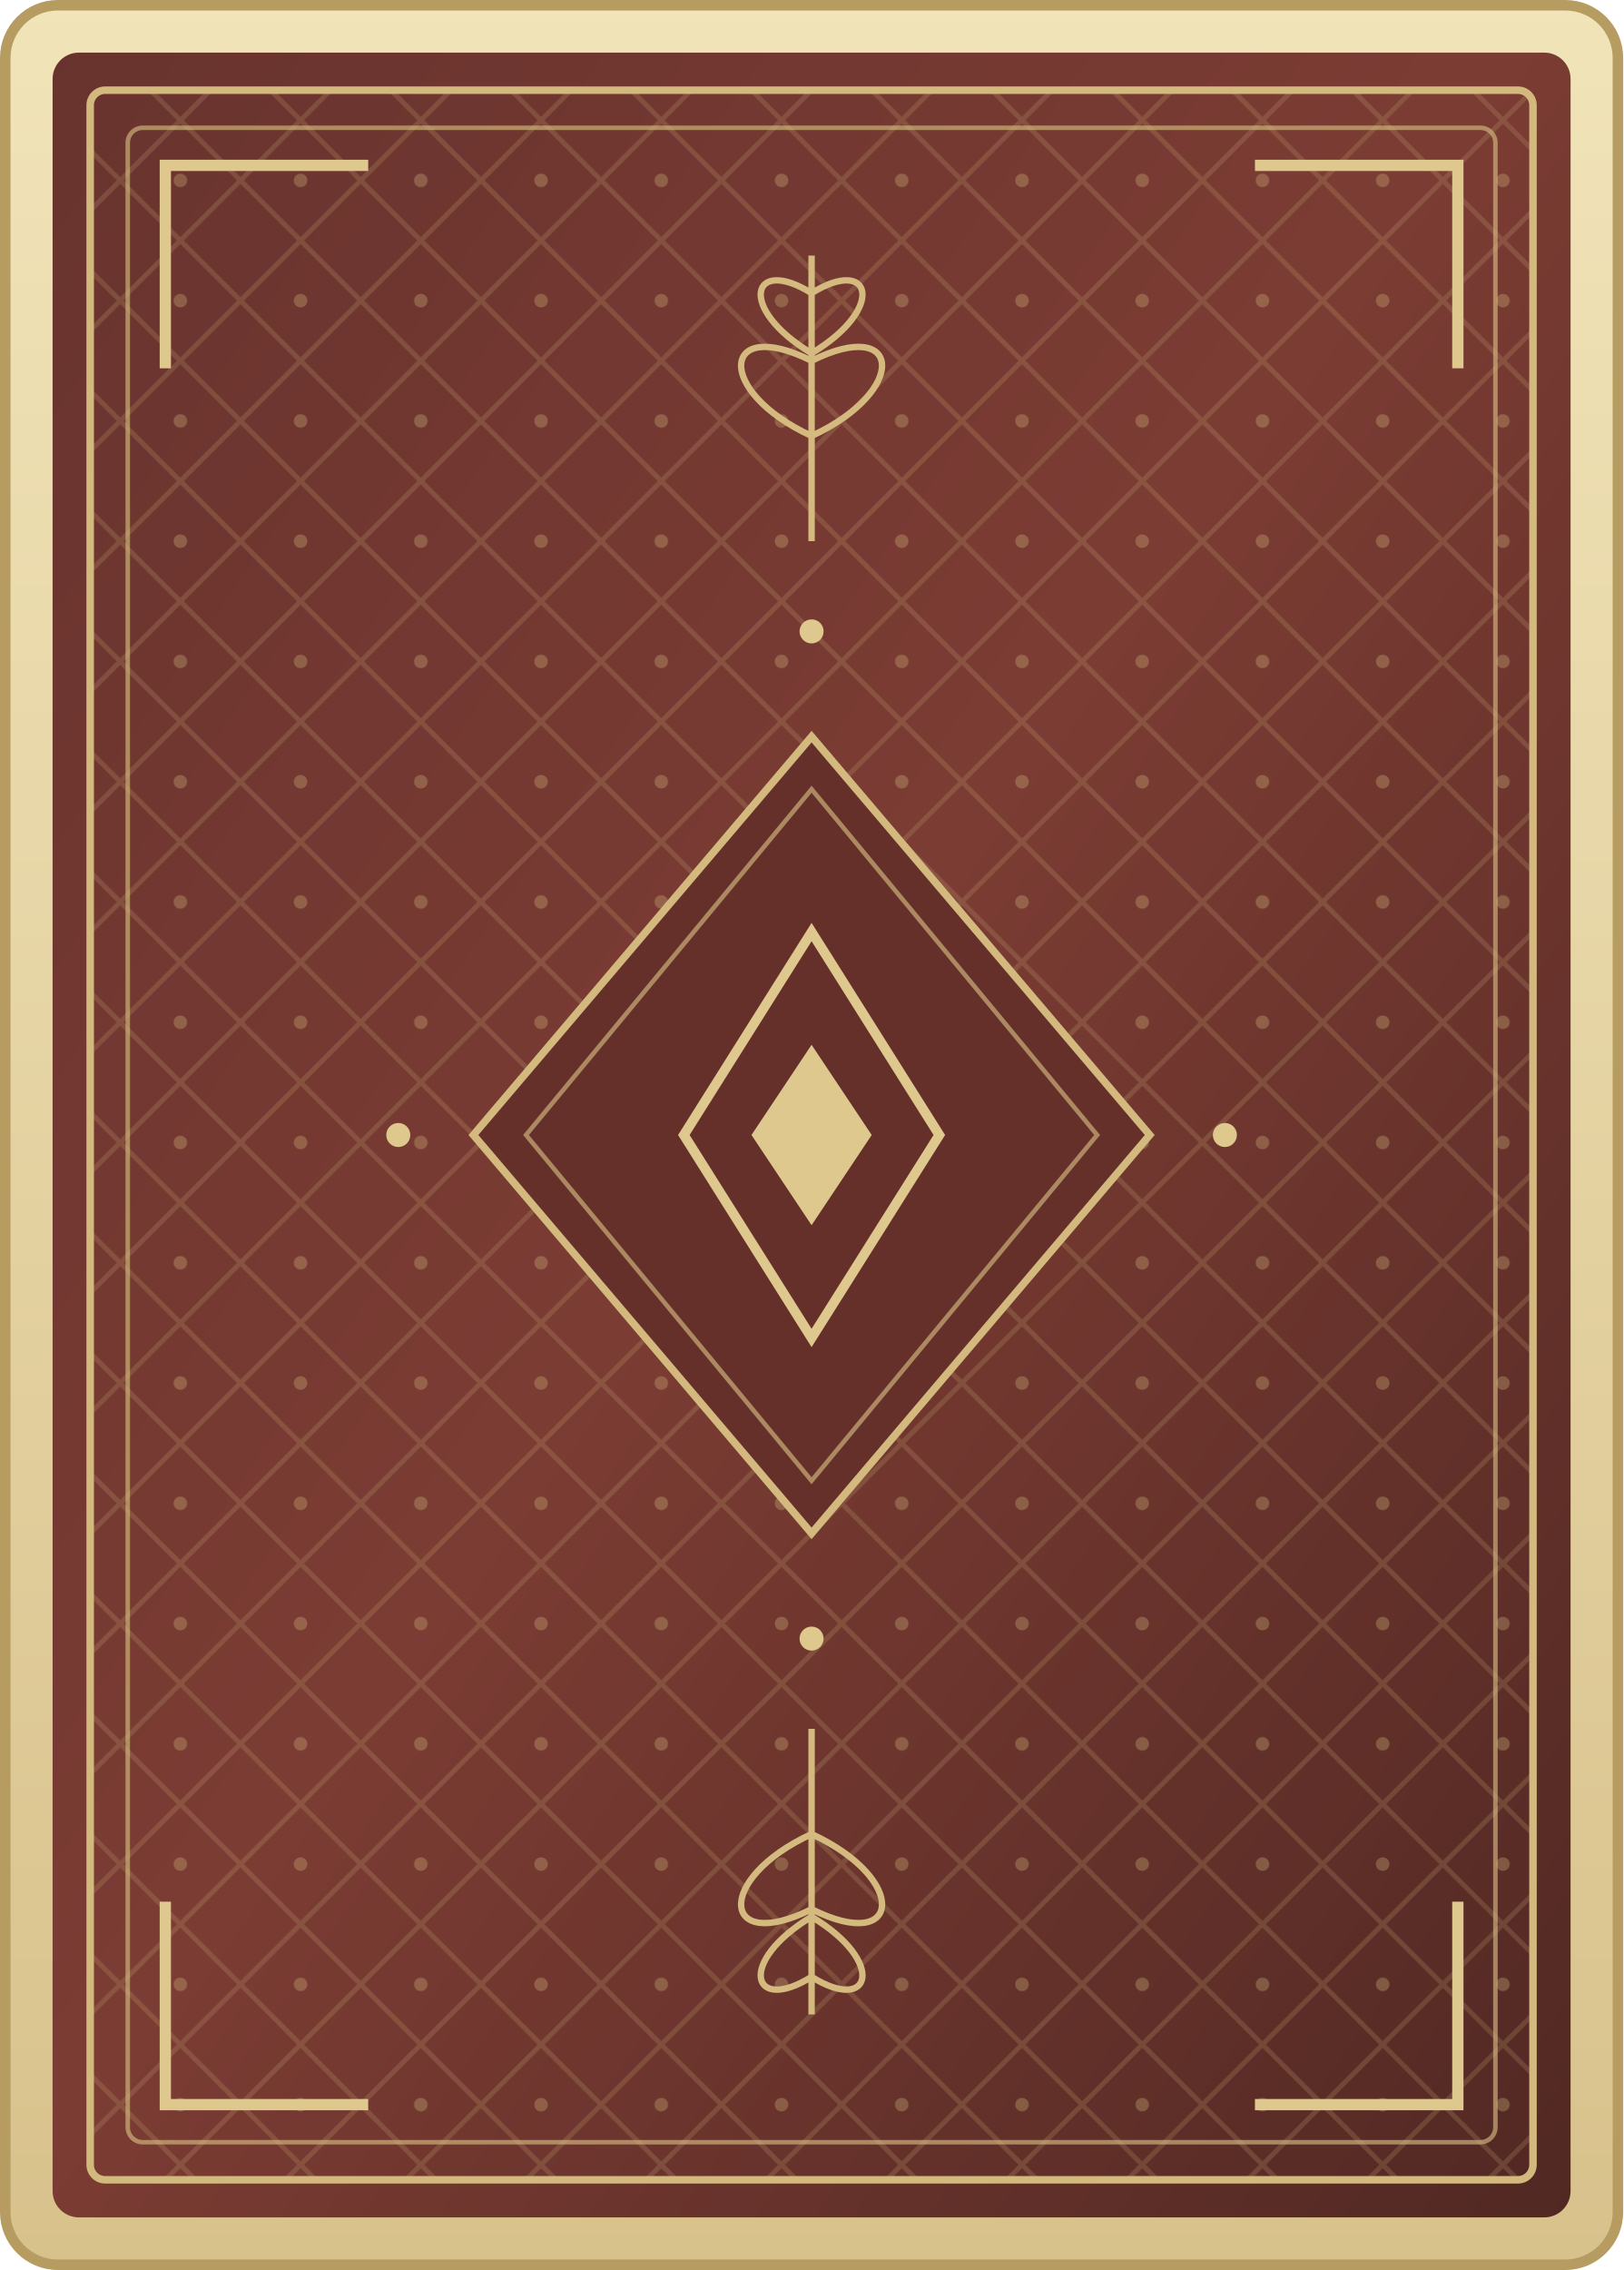
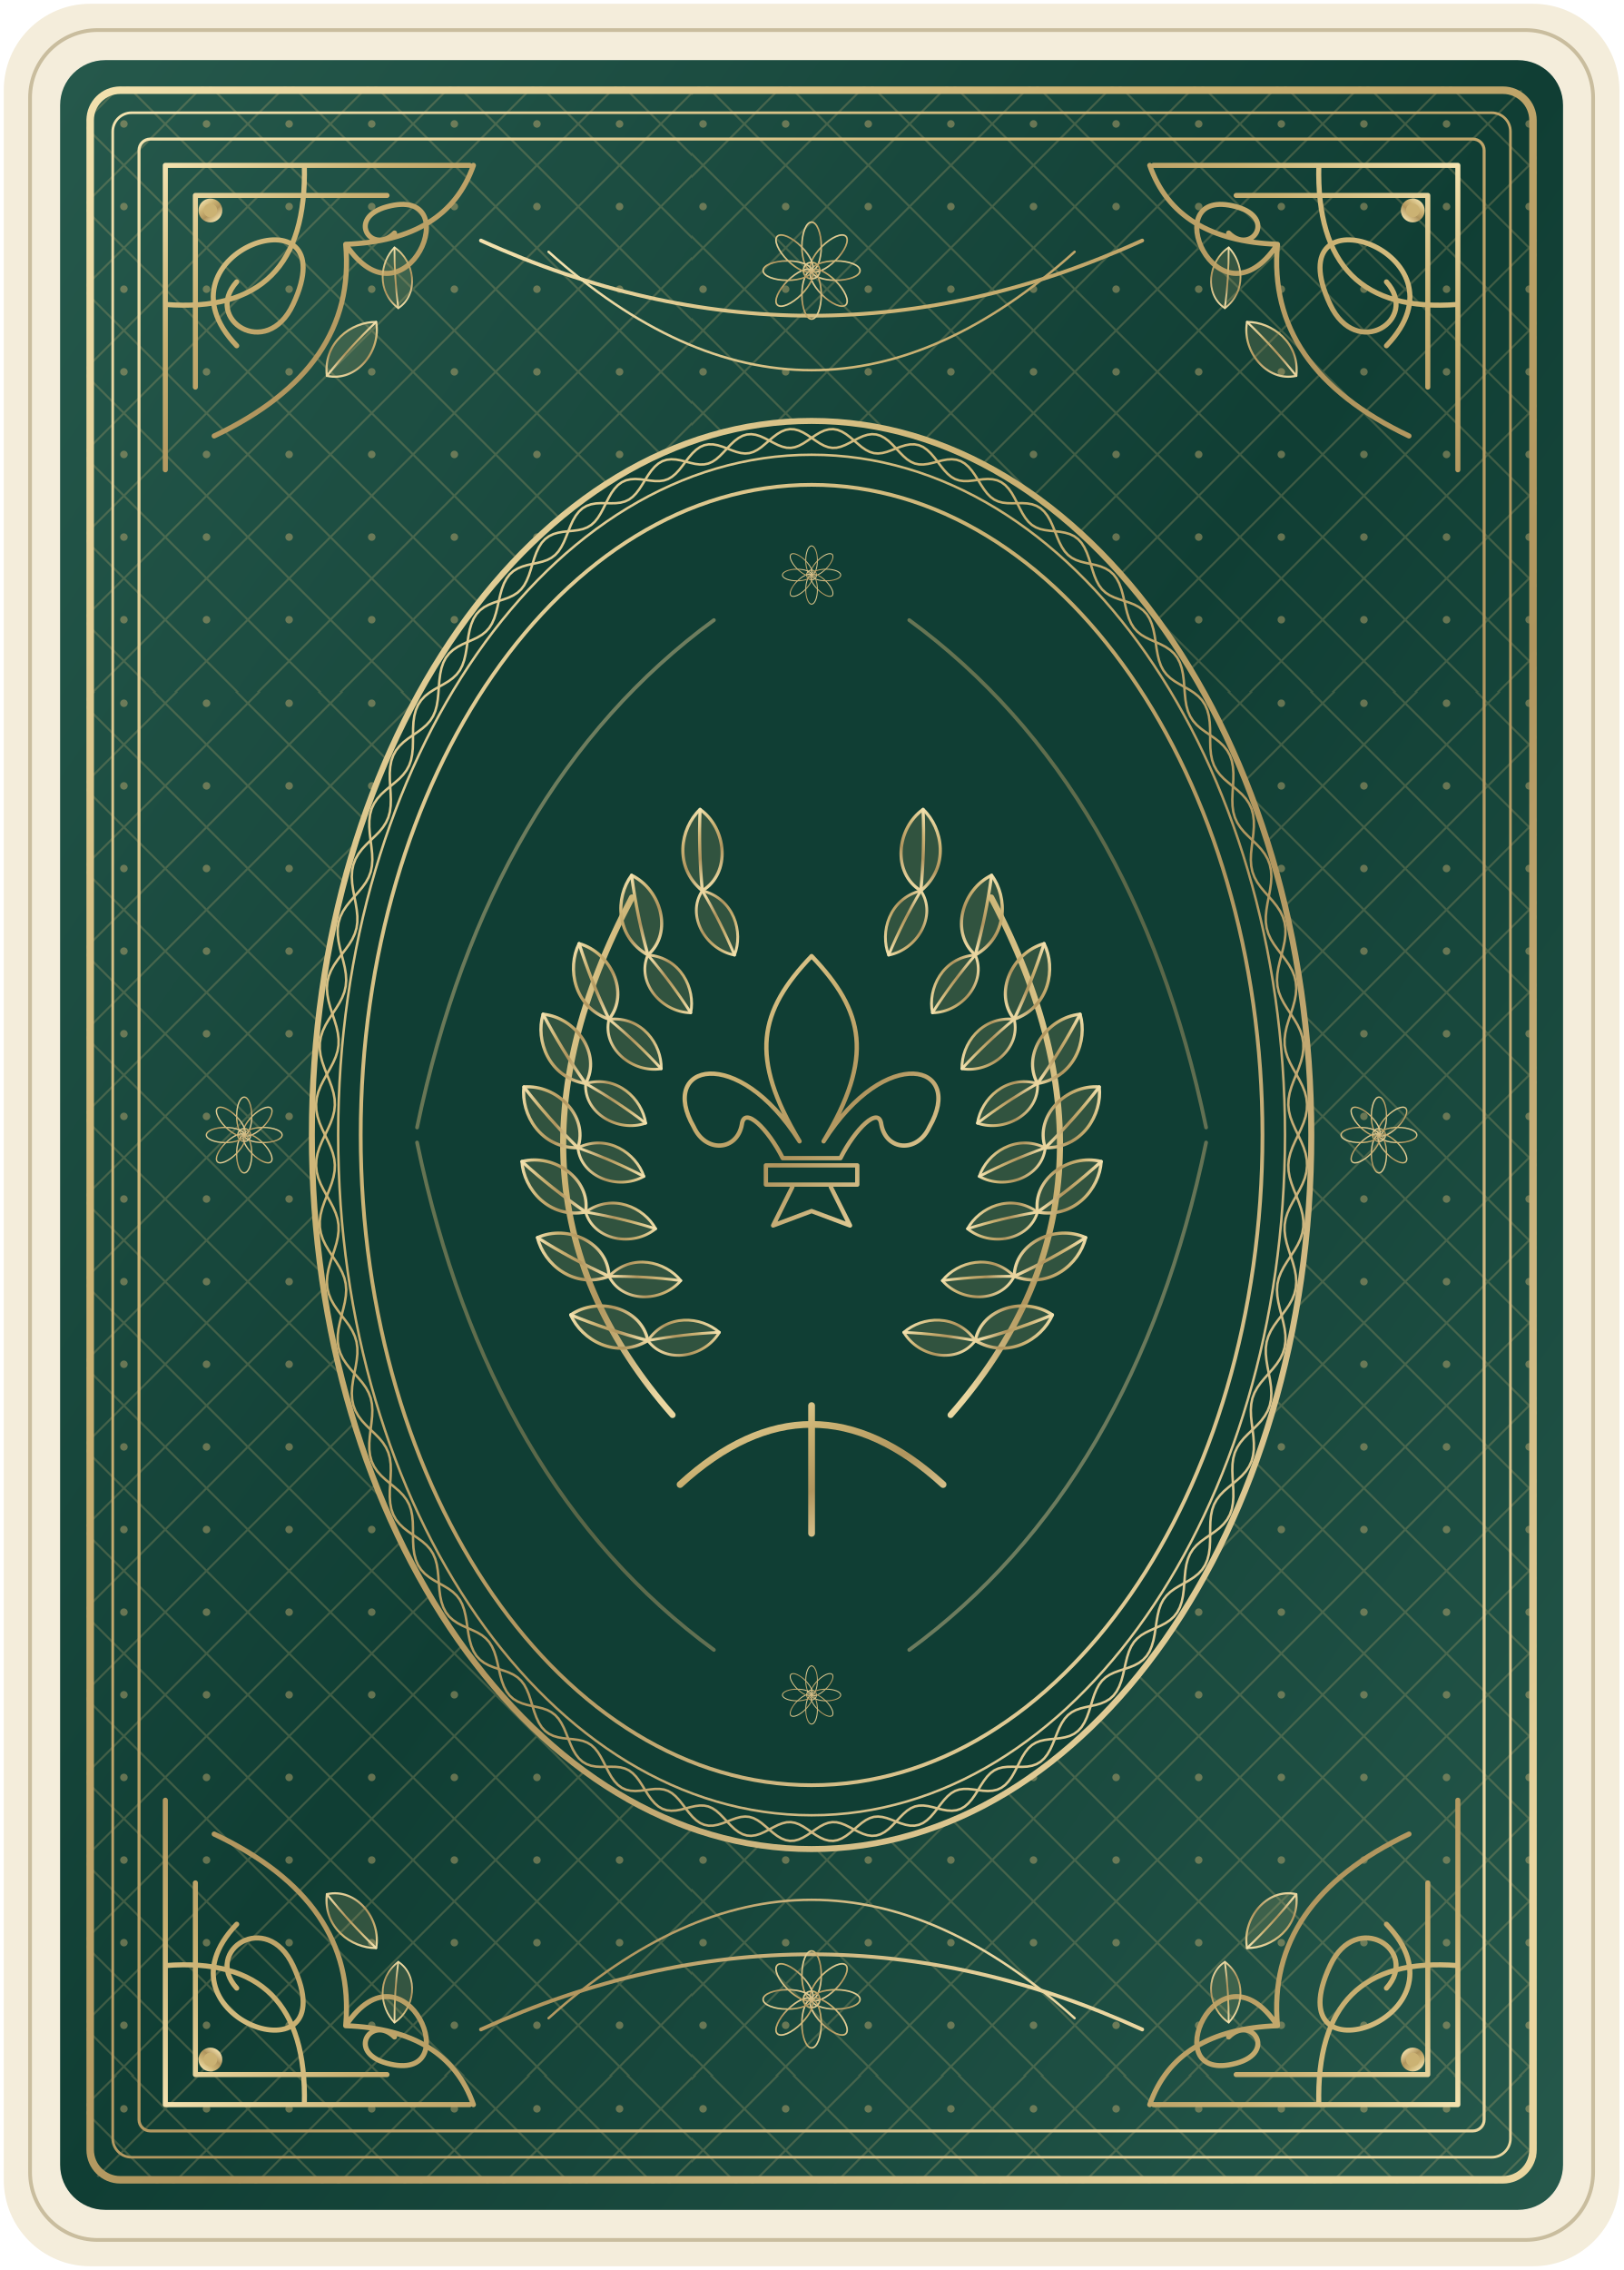
- <svg xmlns="http://www.w3.org/2000/svg" width="432" height="604" viewBox="0 0 216 302">
+ <svg xmlns="http://www.w3.org/2000/svg" width="432" height="604" viewBox="0 0 432 604">
  <defs>
-     <linearGradient id="paper" x2="0" y2="1">
-       <stop stop-color="#f1e4b9" />
-       <stop offset="1" stop-color="#d8c18b" />
+     <linearGradient id="walnut-study-ink" x2="1" y2="1">
+       <stop stop-color="#25584b" />
+       <stop offset=".5" stop-color="#103e34" />
+       <stop offset="1" stop-color="#25584b" />
    </linearGradient>
-     <linearGradient id="wine" x2="1" y2="1">
-       <stop stop-color="#68332e" />
-       <stop offset=".48" stop-color="#7b3c33" />
-       <stop offset="1" stop-color="#512823" />
+     <linearGradient id="walnut-study-foil" x2=".8" y2="1">
+       <stop stop-color="#f3e2af" />
+       <stop offset=".35" stop-color="#cbb273" />
+       <stop offset=".65" stop-color="#b0955e" />
+       <stop offset="1" stop-color="#ead6a0" />
    </linearGradient>
-     <pattern id="weave" width="16" height="16" patternUnits="userSpaceOnUse">
-       <path d="M8 0 16 8 8 16 0 8Z" fill="none" stroke="#d3b97e" stroke-opacity=".19" stroke-width=".65" />
-       <circle cx="8" cy="8" r=".9" fill="#d3b97e" fill-opacity=".32" />
+     <pattern id="walnut-study-lattice" width="22" height="22" patternUnits="userSpaceOnUse">
+       <path d="M11 0L22 11L11 22L0 11Z" fill="none" stroke="#cbb273" stroke-width=".55" opacity=".25" />
+       <circle cx="11" cy="11" r="1" fill="#cbb273" opacity=".45" />
    </pattern>
-     <g id="sprig" fill="none" stroke="#d4ba7e" stroke-width=".85">
-       <path d="M0 38V0M0 24C-13 18-12 8 0 14M0 24C13 18 12 8 0 14M0 13C-10 7-8 0 0 5M0 13C10 7 8 0 0 5" />
-     </g>
  </defs>
-   <rect x=".7" y=".7" width="214.6" height="300.6" rx="7" fill="url(#paper)" stroke="#b79c62" stroke-width="1.4" />
-   <rect x="7" y="7" width="202" height="288" rx="3.5" fill="url(#wine)" />
-   <rect x="12" y="12" width="192" height="278" rx="2" fill="url(#weave)" stroke="#d3b97e" stroke-width="1" />
-   <rect x="17" y="17" width="182" height="268" rx="2" fill="none" stroke="#d3b97e" stroke-opacity=".65" stroke-width=".6" />
-   <path d="M22 49V22H49M167 22H194V49M194 253V280H167M49 280H22V253" fill="none" stroke="#dec88e" stroke-width="1.5" />
-   <use href="#sprig" transform="translate(108 34)" />
-   <use href="#sprig" transform="translate(108 268) rotate(180)" />
-   <path d="M108 98 153 151 108 204 63 151Z" fill="#66302a" stroke="#d3b97e" stroke-width="1" />
-   <path d="M108 105 146 151 108 197 70 151Z" fill="none" stroke="#d3b97e" stroke-opacity=".65" stroke-width=".6" />
-   <path d="M108 124 125 151 108 178 91 151Z" fill="none" stroke="#dec88e" stroke-width="1.3" />
-   <path d="M108 139 116 151 108 163 100 151Z" fill="#dec88e" />
-   <g fill="#dec88e">
-     <circle cx="108" cy="84" r="1.6" />
-     <circle cx="108" cy="218" r="1.6" />
-     <circle cx="53" cy="151" r="1.6" />
-     <circle cx="163" cy="151" r="1.6" />
+   <rect x="1" y="1" width="430" height="602" rx="23" fill="#f4eddb" />
+   <rect x="8" y="8" width="416" height="588" rx="18" fill="none" stroke="#c9bd9e" stroke-width="1" />
+   <rect x="16" y="16" width="400" height="572" rx="12" fill="url(#walnut-study-ink)" />
+   <rect x="23" y="23" width="386" height="558" rx="8" fill="url(#walnut-study-lattice)" />
+   <g fill="none" stroke="url(#walnut-study-foil)" color="#cbb273" stroke-linejoin="round" stroke-linecap="round">
+     <rect x="24" y="24" width="384" height="556" rx="8" stroke-width="2" />
+     <rect x="30" y="30" width="372" height="544" rx="5" stroke-width=".7" />
+     <rect x="37" y="37" width="358" height="530" rx="3" stroke-width=".8" />
+     <g transform="translate(44 44) scale(1 1)" stroke-width="1.35">
+       <path d="M0 81V0H81M8 59V8H59M0 37Q38 40 37 0M13 72Q51 54 48 21Q75 20 82 0M19 48C-5 23 49 5 34 37C27 52 10 41 19 31M48 21C64 45 81 5 59 11C48 14 55 24 61 18" />
+       <g transform="translate(43 56) rotate(64) scale(.42)">
+         <path d="M0 0C-20-7-24-29-17-43C1-38 12-15 0 0Z" fill="currentColor" fill-opacity=".18" />
+         <path d="M0 0Q-10-21-17-43" />
+       </g>
+       <g transform="translate(62 38) rotate(18) scale(.35)">
+         <path d="M0 0C-20-7-24-29-17-43C1-38 12-15 0 0Z" fill="currentColor" fill-opacity=".18" />
+         <path d="M0 0Q-10-21-17-43" />
+       </g>
+       <circle cx="12" cy="12" r="2.5" fill="currentColor" />
+     </g>
+     <g transform="translate(388 44) scale(-1 1)" stroke-width="1.35">
+       <path d="M0 81V0H81M8 59V8H59M0 37Q38 40 37 0M13 72Q51 54 48 21Q75 20 82 0M19 48C-5 23 49 5 34 37C27 52 10 41 19 31M48 21C64 45 81 5 59 11C48 14 55 24 61 18" />
+       <g transform="translate(43 56) rotate(64) scale(.42)">
+         <path d="M0 0C-20-7-24-29-17-43C1-38 12-15 0 0Z" fill="currentColor" fill-opacity=".18" />
+         <path d="M0 0Q-10-21-17-43" />
+       </g>
+       <g transform="translate(62 38) rotate(18) scale(.35)">
+         <path d="M0 0C-20-7-24-29-17-43C1-38 12-15 0 0Z" fill="currentColor" fill-opacity=".18" />
+         <path d="M0 0Q-10-21-17-43" />
+       </g>
+       <circle cx="12" cy="12" r="2.5" fill="currentColor" />
+     </g>
+     <g transform="translate(44 560) scale(1 -1)" stroke-width="1.35">
+       <path d="M0 81V0H81M8 59V8H59M0 37Q38 40 37 0M13 72Q51 54 48 21Q75 20 82 0M19 48C-5 23 49 5 34 37C27 52 10 41 19 31M48 21C64 45 81 5 59 11C48 14 55 24 61 18" />
+       <g transform="translate(43 56) rotate(64) scale(.42)">
+         <path d="M0 0C-20-7-24-29-17-43C1-38 12-15 0 0Z" fill="currentColor" fill-opacity=".18" />
+         <path d="M0 0Q-10-21-17-43" />
+       </g>
+       <g transform="translate(62 38) rotate(18) scale(.35)">
+         <path d="M0 0C-20-7-24-29-17-43C1-38 12-15 0 0Z" fill="currentColor" fill-opacity=".18" />
+         <path d="M0 0Q-10-21-17-43" />
+       </g>
+       <circle cx="12" cy="12" r="2.5" fill="currentColor" />
+     </g>
+     <g transform="translate(388 560) scale(-1 -1)" stroke-width="1.35">
+       <path d="M0 81V0H81M8 59V8H59M0 37Q38 40 37 0M13 72Q51 54 48 21Q75 20 82 0M19 48C-5 23 49 5 34 37C27 52 10 41 19 31M48 21C64 45 81 5 59 11C48 14 55 24 61 18" />
+       <g transform="translate(43 56) rotate(64) scale(.42)">
+         <path d="M0 0C-20-7-24-29-17-43C1-38 12-15 0 0Z" fill="currentColor" fill-opacity=".18" />
+         <path d="M0 0Q-10-21-17-43" />
+       </g>
+       <g transform="translate(62 38) rotate(18) scale(.35)">
+         <path d="M0 0C-20-7-24-29-17-43C1-38 12-15 0 0Z" fill="currentColor" fill-opacity=".18" />
+         <path d="M0 0Q-10-21-17-43" />
+       </g>
+       <circle cx="12" cy="12" r="2.5" fill="currentColor" />
+     </g>
+     <path d="M128 64Q216 104 304 64M128 540Q216 500 304 540" />
+     <path d="M146 67Q216 130 286 67M146 537Q216 474 286 537" stroke-width=".65" />
+     <g transform="translate(216 72) scale(.43)">
+       <ellipse cx="0" cy="-15" rx="6" ry="15" transform="rotate(0)" />
+       <ellipse cx="0" cy="-15" rx="6" ry="15" transform="rotate(45)" />
+       <ellipse cx="0" cy="-15" rx="6" ry="15" transform="rotate(90)" />
+       <ellipse cx="0" cy="-15" rx="6" ry="15" transform="rotate(135)" />
+       <ellipse cx="0" cy="-15" rx="6" ry="15" transform="rotate(180)" />
+       <ellipse cx="0" cy="-15" rx="6" ry="15" transform="rotate(225)" />
+       <ellipse cx="0" cy="-15" rx="6" ry="15" transform="rotate(270)" />
+       <ellipse cx="0" cy="-15" rx="6" ry="15" transform="rotate(315)" />
+       <circle r="5.1" />
+     </g>
+     <g transform="translate(216 532) scale(.43)">
+       <ellipse cx="0" cy="-15" rx="6" ry="15" transform="rotate(0)" />
+       <ellipse cx="0" cy="-15" rx="6" ry="15" transform="rotate(45)" />
+       <ellipse cx="0" cy="-15" rx="6" ry="15" transform="rotate(90)" />
+       <ellipse cx="0" cy="-15" rx="6" ry="15" transform="rotate(135)" />
+       <ellipse cx="0" cy="-15" rx="6" ry="15" transform="rotate(180)" />
+       <ellipse cx="0" cy="-15" rx="6" ry="15" transform="rotate(225)" />
+       <ellipse cx="0" cy="-15" rx="6" ry="15" transform="rotate(270)" />
+       <ellipse cx="0" cy="-15" rx="6" ry="15" transform="rotate(315)" />
+       <circle r="5.1" />
+     </g>
+     <ellipse cx="216" cy="302" rx="133" ry="190" fill="#103e34" stroke-width="1.6" />
+     <ellipse cx="216" cy="302" rx="126" ry="181" stroke-width=".65" />
+     <ellipse cx="216" cy="302" rx="120" ry="173" stroke-width="1" />
+     <path d="M345.50,302.00L346.27,303.63L346.95,305.26L347.48,306.91L347.80,308.56L347.87,310.20L347.70,311.83L347.28,313.45L346.65,315.04L345.87,316.61L345.01,318.17L344.13,319.71L343.33,321.24L342.66,322.77L342.17,324.32L341.91,325.89L341.89,327.49L342.08,329.12L342.45,330.79L342.96,332.49L343.53,334.21L344.09,335.95L344.56,337.68L344.88,339.39L345.00,341.06L344.87,342.69L344.50,344.26L343.89,345.78L343.08,347.23L342.12,348.64L341.09,350.01L340.05,351.37L339.07,352.73L338.23,354.11L337.57,355.54L337.12,357.03L336.90,358.59L336.89,360.22L337.06,361.91L337.34,363.66L337.69,365.44L338.02,367.23L338.27,369.00L338.37,370.73L338.27,372.38L337.95,373.94L337.39,375.41L336.61,376.77L335.65,378.05L334.54,379.25L333.37,380.40L332.19,381.53L331.07,382.67L330.08,383.87L329.27,385.14L328.65,386.50L328.24,387.97L328.03,389.55L327.98,391.22L328.04,392.96L328.15,394.75L328.25,396.54L328.26,398.30L328.14,399.98L327.84,401.56L327.33,403.01L326.60,404.33L325.67,405.50L324.58,406.55L323.36,407.51L322.08,408.40L320.80,409.27L319.58,410.17L318.47,411.14L317.52,412.21L316.76,413.40L316.17,414.74L315.76,416.22L315.50,417.81L315.33,419.50L315.20,421.24L315.06,422.97L314.84,424.66L314.50,426.26L314.00,427.71L313.32,429.01L312.45,430.13L311.40,431.08L310.21,431.88L308.92,432.56L307.57,433.17L306.23,433.76L304.94,434.38L303.75,435.09L302.70,435.93L301.80,436.92L301.06,438.09L300.47,439.42L300.00,440.89L299.60,442.47L299.24,444.10L298.86,445.73L298.42,447.30L297.87,448.76L297.19,450.05L296.36,451.15L295.37,452.05L294.23,452.74L292.98,453.26L291.65,453.65L290.28,453.95L288.91,454.24L287.59,454.57L286.36,455.00L285.24,455.58L284.24,456.34L283.36,457.30L282.61,458.44L281.94,459.74L281.33,461.17L280.75,462.65L280.15,464.12L279.50,465.53L278.76,466.80L277.91,467.89L276.95,468.76L275.87,469.40L274.69,469.82L273.41,470.05L272.08,470.13L270.73,470.12L269.38,470.09L268.07,470.12L266.83,470.26L265.67,470.57L264.60,471.07L263.62,471.79L262.72,472.71L261.88,473.81L261.08,475.03L260.29,476.31L259.49,477.59L258.64,478.78L257.73,479.83L256.75,480.68L255.69,481.30L254.56,481.67L253.35,481.80L252.10,481.73L250.81,481.50L249.52,481.18L248.23,480.84L246.97,480.56L245.76,480.41L244.60,480.43L243.49,480.66L242.43,481.12L241.41,481.79L240.43,482.65L239.46,483.63L238.49,484.68L237.50,485.72L236.49,486.67L235.44,487.46L234.35,488.05L233.23,488.39L232.07,488.48L230.89,488.32L229.69,487.95L228.49,487.41L227.29,486.79L226.10,486.16L224.93,485.58L223.78,485.14L222.65,484.87L221.54,484.83L220.44,485.01L219.34,485.41L218.23,486.00L217.12,486.72L216.00,487.50L214.86,488.27L213.71,488.94L212.56,489.46L211.40,489.76L210.24,489.82L209.10,489.62L207.97,489.17L206.86,488.51L205.78,487.70L204.71,486.79L203.66,485.88L202.62,485.02L201.57,484.30L200.51,483.76L199.42,483.43L198.31,483.34L197.16,483.46L195.97,483.76L194.75,484.19L193.51,484.68L192.26,485.15L191.01,485.53L189.78,485.76L188.58,485.77L187.43,485.54L186.33,485.06L185.30,484.34L184.32,483.42L183.38,482.34L182.48,481.18L181.60,480.01L180.71,478.90L179.79,477.92L178.83,477.12L177.81,476.53L176.72,476.16L175.55,476.00L174.32,476.00L173.03,476.13L171.71,476.31L170.38,476.48L169.06,476.55L167.80,476.47L166.60,476.20L165.49,475.69L164.47,474.94L163.56,473.97L162.73,472.81L161.98,471.50L161.27,470.12L160.58,468.73L159.88,467.41L159.12,466.20L158.29,465.16L157.36,464.32L156.32,463.69L155.17,463.24L153.93,462.96L152.61,462.78L151.25,462.65L149.88,462.50L148.55,462.26L147.28,461.89L146.12,461.33L145.08,460.56L144.17,459.57L143.41,458.37L142.76,457.00L142.21,455.51L141.72,453.95L141.25,452.39L140.75,450.88L140.17,449.49L139.50,448.25L138.69,447.18L137.74,446.30L136.64,445.59L135.43,445.02L134.12,444.54L132.76,444.10L131.39,443.64L130.08,443.11L128.85,442.45L127.76,441.62L126.82,440.61L126.06,439.41L125.47,438.02L125.02,436.49L124.69,434.86L124.43,433.17L124.19,431.48L123.90,429.84L123.53,428.30L123.03,426.89L122.37,425.63L121.53,424.53L120.53,423.58L119.37,422.73L118.11,421.97L116.80,421.24L115.48,420.48L114.22,419.66L113.07,418.74L112.08,417.67L111.28,416.45L110.68,415.07L110.27,413.54L110.04,411.90L109.94,410.17L109.92,408.40L109.91,406.63L109.86,404.91L109.70,403.27L109.39,401.74L108.89,400.33L108.19,399.04L107.31,397.87L106.26,396.78L105.08,395.76L103.85,394.75L102.62,393.72L101.45,392.64L100.42,391.48L99.56,390.20L98.91,388.81L98.50,387.29L98.30,385.67L98.29,383.96L98.42,382.19L98.63,380.40L98.86,378.61L99.04,376.85L99.10,375.16L98.98,373.55L98.67,372.03L98.13,370.60L97.39,369.24L96.47,367.95L95.42,366.69L94.31,365.44L93.20,364.18L92.17,362.87L91.27,361.50L90.58,360.06L90.11,358.53L89.88,356.93L89.89,355.26L90.10,353.54L90.47,351.78L90.91,350.01L91.37,348.25L91.77,346.52L92.04,344.83L92.14,343.19L92.01,341.61L91.66,340.07L91.08,338.58L90.32,337.11L89.43,335.66L88.47,334.21L87.51,332.74L86.64,331.25L85.92,329.72L85.41,328.15L85.13,326.54L85.11,324.90L85.32,323.23L85.75,321.54L86.33,319.85L86.99,318.17L87.67,316.49L88.28,314.84L88.76,313.20L89.05,311.58L89.12,309.98L88.96,308.39L88.57,306.80L87.99,305.21L87.28,303.61L86.50,302.00L85.73,300.37L85.05,298.74L84.52,297.09L84.20,295.44L84.13,293.80L84.30,292.17L84.72,290.55L85.35,288.96L86.13,287.39L86.99,285.83L87.87,284.29L88.67,282.76L89.34,281.23L89.83,279.68L90.09,278.11L90.11,276.51L89.92,274.88L89.55,273.21L89.04,271.51L88.47,269.79L87.91,268.05L87.44,266.32L87.12,264.61L87.00,262.94L87.13,261.31L87.50,259.74L88.11,258.22L88.92,256.77L89.88,255.36L90.91,253.99L91.95,252.63L92.93,251.27L93.77,249.89L94.43,248.46L94.88,246.97L95.10,245.41L95.11,243.78L94.94,242.09L94.66,240.34L94.31,238.56L93.98,236.77L93.73,235.00L93.63,233.27L93.73,231.62L94.05,230.06L94.61,228.59L95.39,227.23L96.35,225.95L97.46,224.75L98.63,223.60L99.81,222.47L100.93,221.33L101.92,220.13L102.73,218.86L103.35,217.50L103.76,216.03L103.97,214.45L104.02,212.78L103.96,211.04L103.85,209.25L103.75,207.46L103.74,205.70L103.86,204.02L104.16,202.44L104.67,200.99L105.40,199.67L106.33,198.50L107.42,197.45L108.64,196.49L109.92,195.60L111.20,194.73L112.42,193.83L113.53,192.86L114.48,191.79L115.24,190.60L115.83,189.26L116.24,187.78L116.50,186.19L116.67,184.50L116.80,182.76L116.94,181.03L117.16,179.34L117.50,177.74L118.00,176.29L118.68,174.99L119.55,173.87L120.60,172.92L121.79,172.12L123.08,171.44L124.43,170.83L125.77,170.24L127.06,169.62L128.25,168.91L129.30,168.07L130.20,167.08L130.94,165.91L131.53,164.58L132.00,163.11L132.40,161.53L132.76,159.90L133.14,158.27L133.58,156.70L134.13,155.24L134.81,153.95L135.64,152.85L136.63,151.95L137.77,151.26L139.02,150.74L140.35,150.35L141.72,150.05L143.09,149.76L144.41,149.43L145.64,149.00L146.76,148.42L147.76,147.66L148.64,146.70L149.39,145.56L150.06,144.26L150.67,142.83L151.25,141.35L151.85,139.88L152.50,138.47L153.24,137.20L154.09,136.11L155.05,135.24L156.13,134.60L157.31,134.18L158.59,133.95L159.92,133.87L161.27,133.88L162.62,133.91L163.93,133.88L165.17,133.74L166.33,133.43L167.40,132.93L168.38,132.21L169.28,131.29L170.12,130.19L170.92,128.97L171.71,127.69L172.51,126.41L173.36,125.22L174.27,124.17L175.25,123.32L176.31,122.70L177.44,122.33L178.65,122.20L179.90,122.27L181.19,122.50L182.48,122.82L183.77,123.16L185.03,123.44L186.24,123.59L187.40,123.57L188.51,123.34L189.57,122.88L190.59,122.21L191.57,121.35L192.54,120.37L193.51,119.32L194.50,118.28L195.51,117.33L196.56,116.54L197.65,115.95L198.77,115.61L199.93,115.52L201.11,115.68L202.31,116.05L203.51,116.59L204.71,117.21L205.90,117.84L207.07,118.42L208.22,118.86L209.35,119.13L210.46,119.17L211.56,118.99L212.66,118.59L213.77,118.00L214.88,117.28L216.00,116.50L217.14,115.73L218.29,115.06L219.44,114.54L220.60,114.24L221.76,114.18L222.90,114.38L224.03,114.83L225.14,115.49L226.22,116.30L227.29,117.21L228.34,118.12L229.38,118.98L230.43,119.70L231.49,120.24L232.58,120.57L233.69,120.66L234.84,120.54L236.03,120.24L237.25,119.81L238.49,119.32L239.74,118.85L240.99,118.47L242.22,118.24L243.42,118.23L244.57,118.46L245.67,118.94L246.70,119.66L247.68,120.58L248.62,121.66L249.52,122.82L250.40,123.99L251.29,125.10L252.21,126.08L253.17,126.88L254.19,127.47L255.28,127.84L256.45,128.00L257.68,128.00L258.97,127.87L260.29,127.69L261.62,127.52L262.94,127.45L264.20,127.53L265.40,127.80L266.51,128.31L267.53,129.06L268.44,130.03L269.27,131.19L270.02,132.50L270.73,133.88L271.42,135.27L272.12,136.59L272.88,137.80L273.71,138.84L274.64,139.68L275.68,140.31L276.83,140.76L278.07,141.04L279.39,141.22L280.75,141.35L282.12,141.50L283.45,141.74L284.72,142.11L285.88,142.67L286.92,143.44L287.83,144.43L288.59,145.63L289.24,147.00L289.79,148.49L290.28,150.05L290.75,151.61L291.25,153.12L291.83,154.51L292.50,155.75L293.31,156.82L294.26,157.70L295.36,158.41L296.57,158.98L297.88,159.46L299.24,159.90L300.61,160.36L301.92,160.89L303.15,161.55L304.24,162.38L305.18,163.39L305.94,164.59L306.53,165.98L306.98,167.51L307.31,169.14L307.57,170.83L307.81,172.52L308.10,174.16L308.47,175.70L308.97,177.11L309.63,178.37L310.47,179.47L311.47,180.42L312.63,181.27L313.89,182.03L315.20,182.76L316.52,183.52L317.78,184.34L318.93,185.26L319.92,186.33L320.72,187.55L321.32,188.93L321.73,190.46L321.96,192.10L322.06,193.83L322.08,195.60L322.09,197.37L322.14,199.09L322.30,200.73L322.61,202.26L323.11,203.67L323.81,204.96L324.69,206.13L325.74,207.22L326.92,208.24L328.15,209.25L329.38,210.28L330.55,211.36L331.58,212.52L332.44,213.80L333.09,215.19L333.50,216.71L333.70,218.33L333.71,220.04L333.58,221.81L333.37,223.60L333.14,225.39L332.96,227.15L332.90,228.84L333.02,230.45L333.33,231.97L333.87,233.40L334.61,234.76L335.53,236.05L336.58,237.31L337.69,238.56L338.80,239.82L339.83,241.13L340.73,242.50L341.42,243.94L341.89,245.47L342.12,247.07L342.11,248.74L341.90,250.46L341.53,252.22L341.09,253.99L340.63,255.75L340.23,257.48L339.96,259.17L339.86,260.81L339.99,262.39L340.34,263.93L340.92,265.42L341.68,266.89L342.57,268.34L343.53,269.79L344.49,271.26L345.36,272.75L346.08,274.28L346.59,275.85L346.87,277.46L346.89,279.10L346.68,280.77L346.25,282.46L345.67,284.15L345.01,285.83L344.33,287.51L343.72,289.16L343.24,290.80L342.95,292.42L342.88,294.02L343.04,295.61L343.43,297.20L344.01,298.79L344.72,300.39L345.50,302.00Z" stroke-width=".65" />
+     <path d="M345.50,302.00L344.72,303.61L344.01,305.21L343.43,306.80L343.04,308.39L342.88,309.98L342.95,311.58L343.24,313.20L343.72,314.84L344.33,316.49L345.01,318.17L345.67,319.85L346.25,321.54L346.68,323.23L346.89,324.90L346.87,326.54L346.59,328.15L346.08,329.72L345.36,331.25L344.49,332.74L343.53,334.21L342.57,335.66L341.68,337.11L340.92,338.58L340.34,340.07L339.99,341.61L339.86,343.19L339.96,344.83L340.23,346.52L340.63,348.25L341.09,350.01L341.53,351.78L341.90,353.54L342.11,355.26L342.12,356.93L341.89,358.53L341.42,360.06L340.73,361.50L339.83,362.87L338.80,364.18L337.69,365.44L336.58,366.69L335.53,367.95L334.61,369.24L333.87,370.60L333.33,372.03L333.02,373.55L332.90,375.16L332.96,376.85L333.14,378.61L333.37,380.40L333.58,382.19L333.71,383.96L333.70,385.67L333.50,387.29L333.09,388.81L332.44,390.20L331.58,391.48L330.55,392.64L329.38,393.72L328.15,394.75L326.92,395.76L325.74,396.78L324.69,397.87L323.81,399.04L323.11,400.33L322.61,401.74L322.30,403.27L322.14,404.91L322.09,406.63L322.08,408.40L322.06,410.17L321.96,411.90L321.73,413.54L321.32,415.07L320.72,416.45L319.92,417.67L318.93,418.74L317.78,419.66L316.52,420.48L315.20,421.24L313.89,421.97L312.63,422.73L311.47,423.58L310.47,424.53L309.63,425.63L308.97,426.89L308.47,428.30L308.10,429.84L307.81,431.48L307.57,433.17L307.31,434.86L306.98,436.49L306.53,438.02L305.94,439.41L305.18,440.61L304.24,441.62L303.15,442.45L301.92,443.11L300.61,443.64L299.24,444.10L297.88,444.54L296.57,445.02L295.36,445.59L294.26,446.30L293.31,447.18L292.50,448.25L291.83,449.49L291.25,450.88L290.75,452.39L290.28,453.95L289.79,455.51L289.24,457.00L288.59,458.37L287.83,459.57L286.92,460.56L285.88,461.33L284.72,461.89L283.45,462.26L282.12,462.50L280.75,462.65L279.39,462.78L278.07,462.96L276.83,463.24L275.68,463.69L274.64,464.32L273.71,465.16L272.88,466.20L272.12,467.41L271.42,468.73L270.73,470.12L270.02,471.50L269.27,472.81L268.44,473.97L267.53,474.94L266.51,475.69L265.40,476.20L264.20,476.47L262.94,476.55L261.62,476.48L260.29,476.31L258.97,476.13L257.68,476.00L256.45,476.00L255.28,476.16L254.19,476.53L253.17,477.12L252.21,477.92L251.29,478.90L250.40,480.01L249.52,481.18L248.62,482.34L247.68,483.42L246.70,484.34L245.67,485.06L244.57,485.54L243.42,485.77L242.22,485.76L240.99,485.53L239.74,485.15L238.49,484.68L237.25,484.19L236.03,483.76L234.84,483.46L233.69,483.34L232.58,483.43L231.49,483.76L230.43,484.30L229.38,485.02L228.34,485.88L227.29,486.79L226.22,487.70L225.14,488.51L224.03,489.17L222.90,489.62L221.76,489.82L220.60,489.76L219.44,489.46L218.29,488.94L217.14,488.27L216.00,487.50L214.88,486.72L213.77,486.00L212.66,485.41L211.56,485.01L210.46,484.83L209.35,484.87L208.22,485.14L207.07,485.58L205.90,486.16L204.71,486.79L203.51,487.41L202.31,487.95L201.11,488.32L199.93,488.48L198.77,488.39L197.65,488.05L196.56,487.46L195.51,486.67L194.50,485.72L193.51,484.68L192.54,483.63L191.57,482.65L190.59,481.79L189.57,481.12L188.51,480.66L187.40,480.43L186.24,480.41L185.03,480.56L183.77,480.84L182.48,481.18L181.19,481.50L179.90,481.73L178.65,481.80L177.44,481.67L176.31,481.30L175.25,480.68L174.27,479.83L173.36,478.78L172.51,477.59L171.71,476.31L170.92,475.03L170.12,473.81L169.28,472.71L168.38,471.79L167.40,471.07L166.33,470.57L165.17,470.26L163.93,470.12L162.62,470.09L161.27,470.12L159.92,470.13L158.59,470.05L157.31,469.82L156.13,469.40L155.05,468.76L154.09,467.89L153.24,466.80L152.50,465.53L151.85,464.12L151.25,462.65L150.67,461.17L150.06,459.74L149.39,458.44L148.64,457.30L147.76,456.34L146.76,455.58L145.64,455.00L144.41,454.57L143.09,454.24L141.72,453.95L140.35,453.65L139.02,453.26L137.77,452.74L136.63,452.05L135.64,451.15L134.81,450.05L134.13,448.76L133.58,447.30L133.14,445.73L132.76,444.10L132.40,442.47L132.00,440.89L131.53,439.42L130.94,438.09L130.20,436.92L129.30,435.93L128.25,435.09L127.06,434.38L125.77,433.76L124.43,433.17L123.08,432.56L121.79,431.88L120.60,431.08L119.55,430.13L118.68,429.01L118.00,427.71L117.50,426.26L117.16,424.66L116.94,422.97L116.80,421.24L116.67,419.50L116.50,417.81L116.24,416.22L115.83,414.74L115.24,413.40L114.48,412.21L113.53,411.14L112.42,410.17L111.20,409.27L109.92,408.40L108.64,407.51L107.42,406.55L106.33,405.50L105.40,404.33L104.67,403.01L104.16,401.56L103.86,399.98L103.74,398.30L103.75,396.54L103.85,394.75L103.96,392.96L104.02,391.22L103.97,389.55L103.76,387.97L103.35,386.50L102.73,385.14L101.92,383.87L100.93,382.67L99.81,381.53L98.63,380.40L97.46,379.25L96.35,378.05L95.39,376.77L94.61,375.41L94.05,373.94L93.73,372.38L93.63,370.73L93.73,369.00L93.98,367.23L94.31,365.44L94.66,363.66L94.94,361.91L95.11,360.22L95.10,358.59L94.88,357.03L94.43,355.54L93.77,354.11L92.93,352.73L91.95,351.37L90.91,350.01L89.88,348.64L88.92,347.23L88.11,345.78L87.50,344.26L87.13,342.69L87.00,341.06L87.12,339.39L87.44,337.68L87.91,335.95L88.47,334.21L89.04,332.49L89.55,330.79L89.92,329.12L90.11,327.49L90.09,325.89L89.83,324.32L89.34,322.77L88.67,321.24L87.87,319.71L86.99,318.17L86.13,316.61L85.35,315.04L84.72,313.45L84.30,311.83L84.13,310.20L84.20,308.56L84.52,306.91L85.05,305.26L85.73,303.63L86.50,302.00L87.28,300.39L87.99,298.79L88.57,297.20L88.96,295.61L89.12,294.02L89.05,292.42L88.76,290.80L88.28,289.16L87.67,287.51L86.99,285.83L86.33,284.15L85.75,282.46L85.32,280.77L85.11,279.10L85.13,277.46L85.41,275.85L85.92,274.28L86.64,272.75L87.51,271.26L88.47,269.79L89.43,268.34L90.32,266.89L91.08,265.42L91.66,263.93L92.01,262.39L92.14,260.81L92.04,259.17L91.77,257.48L91.37,255.75L90.91,253.99L90.47,252.22L90.10,250.46L89.89,248.74L89.88,247.07L90.11,245.47L90.58,243.94L91.27,242.50L92.17,241.13L93.20,239.82L94.31,238.56L95.42,237.31L96.47,236.05L97.39,234.76L98.13,233.40L98.67,231.97L98.98,230.45L99.10,228.84L99.04,227.15L98.86,225.39L98.63,223.60L98.42,221.81L98.29,220.04L98.30,218.33L98.50,216.71L98.91,215.19L99.56,213.80L100.42,212.52L101.45,211.36L102.62,210.28L103.85,209.25L105.08,208.24L106.26,207.22L107.31,206.13L108.19,204.96L108.89,203.67L109.39,202.26L109.70,200.73L109.86,199.09L109.91,197.37L109.92,195.60L109.94,193.83L110.04,192.10L110.27,190.46L110.68,188.93L111.28,187.55L112.08,186.33L113.07,185.26L114.22,184.34L115.48,183.52L116.80,182.76L118.11,182.03L119.37,181.27L120.53,180.42L121.53,179.47L122.37,178.37L123.03,177.11L123.53,175.70L123.90,174.16L124.19,172.52L124.43,170.83L124.69,169.14L125.02,167.51L125.47,165.98L126.06,164.59L126.82,163.39L127.76,162.38L128.85,161.55L130.08,160.89L131.39,160.36L132.76,159.90L134.12,159.46L135.43,158.98L136.64,158.41L137.74,157.70L138.69,156.82L139.50,155.75L140.17,154.51L140.75,153.12L141.25,151.61L141.72,150.05L142.21,148.49L142.76,147.00L143.41,145.63L144.17,144.43L145.08,143.44L146.12,142.67L147.28,142.11L148.55,141.74L149.88,141.50L151.25,141.35L152.61,141.22L153.93,141.04L155.17,140.76L156.32,140.31L157.36,139.68L158.29,138.84L159.12,137.80L159.88,136.59L160.58,135.27L161.27,133.88L161.98,132.50L162.73,131.19L163.56,130.03L164.47,129.06L165.49,128.31L166.60,127.80L167.80,127.53L169.06,127.45L170.38,127.52L171.71,127.69L173.03,127.87L174.32,128.00L175.55,128.00L176.72,127.84L177.81,127.47L178.83,126.88L179.79,126.08L180.71,125.10L181.60,123.99L182.48,122.82L183.38,121.66L184.32,120.58L185.30,119.66L186.33,118.94L187.43,118.46L188.58,118.23L189.78,118.24L191.01,118.47L192.26,118.85L193.51,119.32L194.75,119.81L195.97,120.24L197.16,120.54L198.31,120.66L199.42,120.57L200.51,120.24L201.57,119.70L202.62,118.98L203.66,118.12L204.71,117.21L205.78,116.30L206.86,115.49L207.97,114.83L209.10,114.38L210.24,114.18L211.40,114.24L212.56,114.54L213.71,115.06L214.86,115.73L216.00,116.50L217.12,117.28L218.23,118.00L219.34,118.59L220.44,118.99L221.54,119.17L222.65,119.13L223.78,118.86L224.93,118.42L226.10,117.84L227.29,117.21L228.49,116.59L229.69,116.05L230.89,115.68L232.07,115.52L233.23,115.61L234.35,115.95L235.44,116.54L236.49,117.33L237.50,118.28L238.49,119.32L239.46,120.37L240.43,121.35L241.41,122.21L242.43,122.88L243.49,123.34L244.60,123.57L245.76,123.59L246.97,123.44L248.23,123.16L249.52,122.82L250.81,122.50L252.10,122.27L253.35,122.20L254.56,122.33L255.69,122.70L256.75,123.32L257.73,124.17L258.64,125.22L259.49,126.41L260.29,127.69L261.08,128.97L261.88,130.19L262.72,131.29L263.62,132.21L264.60,132.93L265.67,133.43L266.83,133.74L268.07,133.88L269.38,133.91L270.73,133.88L272.08,133.87L273.41,133.95L274.69,134.18L275.87,134.60L276.95,135.24L277.91,136.11L278.76,137.20L279.50,138.47L280.15,139.88L280.75,141.35L281.33,142.83L281.94,144.26L282.61,145.56L283.36,146.70L284.24,147.66L285.24,148.42L286.36,149.00L287.59,149.43L288.91,149.76L290.28,150.05L291.65,150.35L292.98,150.74L294.23,151.26L295.37,151.95L296.36,152.85L297.19,153.95L297.87,155.24L298.42,156.70L298.86,158.27L299.24,159.90L299.60,161.53L300.00,163.11L300.47,164.58L301.06,165.91L301.80,167.08L302.70,168.07L303.75,168.91L304.94,169.62L306.23,170.24L307.57,170.83L308.92,171.44L310.21,172.12L311.40,172.92L312.45,173.87L313.32,174.99L314.00,176.29L314.50,177.74L314.84,179.34L315.06,181.03L315.20,182.76L315.33,184.50L315.50,186.19L315.76,187.78L316.17,189.26L316.76,190.60L317.52,191.79L318.47,192.86L319.58,193.83L320.80,194.73L322.08,195.60L323.36,196.49L324.58,197.45L325.67,198.50L326.60,199.67L327.33,200.99L327.84,202.44L328.14,204.02L328.26,205.70L328.25,207.46L328.15,209.25L328.04,211.04L327.98,212.78L328.03,214.45L328.24,216.03L328.65,217.50L329.27,218.86L330.08,220.13L331.07,221.33L332.19,222.47L333.37,223.60L334.54,224.75L335.65,225.95L336.61,227.23L337.39,228.59L337.95,230.06L338.27,231.62L338.37,233.27L338.27,235.00L338.02,236.77L337.69,238.56L337.34,240.34L337.06,242.09L336.89,243.78L336.90,245.41L337.12,246.97L337.57,248.46L338.23,249.89L339.07,251.27L340.05,252.63L341.09,253.99L342.12,255.36L343.08,256.77L343.89,258.22L344.50,259.74L344.87,261.31L345.00,262.94L344.88,264.61L344.56,266.32L344.09,268.05L343.53,269.79L342.96,271.51L342.45,273.21L342.08,274.88L341.89,276.51L341.91,278.11L342.17,279.68L342.66,281.23L343.33,282.76L344.13,284.29L345.01,285.83L345.87,287.39L346.65,288.96L347.28,290.55L347.70,292.17L347.87,293.80L347.80,295.44L347.48,297.09L346.95,298.74L346.27,300.37L345.50,302.00Z" stroke-width=".65" />
+     <path d="M111 300Q130 209 190 165M321 300Q302 209 242 165M111 304Q130 395 190 439M321 304Q302 395 242 439" opacity=".45" />
+     <g transform="translate(216 302)" stroke-width="1.8">
+       <g transform="translate(-37 7) scale(.9)">
+         <path d="M0 75Q-58 9-12-78" />
+         <g transform="translate(-7.3 53) rotate(-50) scale(.52)">
+           <path d="M0 0C-20-7-24-29-17-43C1-38 12-15 0 0Z" fill="currentColor" fill-opacity=".18" />
+           <path d="M0 0Q-10-21-17-43" />
+         </g>
+         <g transform="translate(-7.3 53) rotate(105) scale(.46)">
+           <path d="M0 0C-20-7-24-29-17-43C1-38 12-15 0 0Z" fill="currentColor" fill-opacity=".18" />
+           <path d="M0 0Q-10-21-17-43" />
+         </g>
+         <g transform="translate(-18.8 34) rotate(-40) scale(.52)">
+           <path d="M0 0C-20-7-24-29-17-43C1-38 12-15 0 0Z" fill="currentColor" fill-opacity=".18" />
+           <path d="M0 0Q-10-21-17-43" />
+         </g>
+         <g transform="translate(-18.8 34) rotate(115) scale(.46)">
+           <path d="M0 0C-20-7-24-29-17-43C1-38 12-15 0 0Z" fill="currentColor" fill-opacity=".18" />
+           <path d="M0 0Q-10-21-17-43" />
+         </g>
+         <g transform="translate(-25.7 15) rotate(-30) scale(.52)">
+           <path d="M0 0C-20-7-24-29-17-43C1-38 12-15 0 0Z" fill="currentColor" fill-opacity=".18" />
+           <path d="M0 0Q-10-21-17-43" />
+         </g>
+         <g transform="translate(-25.7 15) rotate(125) scale(.46)">
+           <path d="M0 0C-20-7-24-29-17-43C1-38 12-15 0 0Z" fill="currentColor" fill-opacity=".18" />
+           <path d="M0 0Q-10-21-17-43" />
+         </g>
+         <g transform="translate(-28 -4) rotate(-20) scale(.52)">
+           <path d="M0 0C-20-7-24-29-17-43C1-38 12-15 0 0Z" fill="currentColor" fill-opacity=".18" />
+           <path d="M0 0Q-10-21-17-43" />
+         </g>
+         <g transform="translate(-28 -4) rotate(135) scale(.46)">
+           <path d="M0 0C-20-7-24-29-17-43C1-38 12-15 0 0Z" fill="currentColor" fill-opacity=".18" />
+           <path d="M0 0Q-10-21-17-43" />
+         </g>
+         <g transform="translate(-25.7 -23) rotate(-10) scale(.52)">
+           <path d="M0 0C-20-7-24-29-17-43C1-38 12-15 0 0Z" fill="currentColor" fill-opacity=".18" />
+           <path d="M0 0Q-10-21-17-43" />
+         </g>
+         <g transform="translate(-25.7 -23) rotate(145) scale(.46)">
+           <path d="M0 0C-20-7-24-29-17-43C1-38 12-15 0 0Z" fill="currentColor" fill-opacity=".18" />
+           <path d="M0 0Q-10-21-17-43" />
+         </g>
+         <g transform="translate(-18.8 -42) rotate(0) scale(.52)">
+           <path d="M0 0C-20-7-24-29-17-43C1-38 12-15 0 0Z" fill="currentColor" fill-opacity=".18" />
+           <path d="M0 0Q-10-21-17-43" />
+         </g>
+         <g transform="translate(-18.8 -42) rotate(155) scale(.46)">
+           <path d="M0 0C-20-7-24-29-17-43C1-38 12-15 0 0Z" fill="currentColor" fill-opacity=".18" />
+           <path d="M0 0Q-10-21-17-43" />
+         </g>
+         <g transform="translate(-7.3 -61) rotate(10) scale(.52)">
+           <path d="M0 0C-20-7-24-29-17-43C1-38 12-15 0 0Z" fill="currentColor" fill-opacity=".18" />
+           <path d="M0 0Q-10-21-17-43" />
+         </g>
+         <g transform="translate(-7.3 -61) rotate(165) scale(.46)">
+           <path d="M0 0C-20-7-24-29-17-43C1-38 12-15 0 0Z" fill="currentColor" fill-opacity=".18" />
+           <path d="M0 0Q-10-21-17-43" />
+         </g>
+         <g transform="translate(8.8 -80) rotate(20) scale(.52)">
+           <path d="M0 0C-20-7-24-29-17-43C1-38 12-15 0 0Z" fill="currentColor" fill-opacity=".18" />
+           <path d="M0 0Q-10-21-17-43" />
+         </g>
+         <g transform="translate(8.8 -80) rotate(175) scale(.46)">
+           <path d="M0 0C-20-7-24-29-17-43C1-38 12-15 0 0Z" fill="currentColor" fill-opacity=".18" />
+           <path d="M0 0Q-10-21-17-43" />
+         </g>
+       </g>
+       <g transform="translate(37 7) scale(-.9 .9)">
+         <path d="M0 75Q-58 9-12-78" />
+         <g transform="translate(-7.3 53) rotate(-50) scale(.52)">
+           <path d="M0 0C-20-7-24-29-17-43C1-38 12-15 0 0Z" fill="currentColor" fill-opacity=".18" />
+           <path d="M0 0Q-10-21-17-43" />
+         </g>
+         <g transform="translate(-7.3 53) rotate(105) scale(.46)">
+           <path d="M0 0C-20-7-24-29-17-43C1-38 12-15 0 0Z" fill="currentColor" fill-opacity=".18" />
+           <path d="M0 0Q-10-21-17-43" />
+         </g>
+         <g transform="translate(-18.8 34) rotate(-40) scale(.52)">
+           <path d="M0 0C-20-7-24-29-17-43C1-38 12-15 0 0Z" fill="currentColor" fill-opacity=".18" />
+           <path d="M0 0Q-10-21-17-43" />
+         </g>
+         <g transform="translate(-18.8 34) rotate(115) scale(.46)">
+           <path d="M0 0C-20-7-24-29-17-43C1-38 12-15 0 0Z" fill="currentColor" fill-opacity=".18" />
+           <path d="M0 0Q-10-21-17-43" />
+         </g>
+         <g transform="translate(-25.7 15) rotate(-30) scale(.52)">
+           <path d="M0 0C-20-7-24-29-17-43C1-38 12-15 0 0Z" fill="currentColor" fill-opacity=".18" />
+           <path d="M0 0Q-10-21-17-43" />
+         </g>
+         <g transform="translate(-25.7 15) rotate(125) scale(.46)">
+           <path d="M0 0C-20-7-24-29-17-43C1-38 12-15 0 0Z" fill="currentColor" fill-opacity=".18" />
+           <path d="M0 0Q-10-21-17-43" />
+         </g>
+         <g transform="translate(-28 -4) rotate(-20) scale(.52)">
+           <path d="M0 0C-20-7-24-29-17-43C1-38 12-15 0 0Z" fill="currentColor" fill-opacity=".18" />
+           <path d="M0 0Q-10-21-17-43" />
+         </g>
+         <g transform="translate(-28 -4) rotate(135) scale(.46)">
+           <path d="M0 0C-20-7-24-29-17-43C1-38 12-15 0 0Z" fill="currentColor" fill-opacity=".18" />
+           <path d="M0 0Q-10-21-17-43" />
+         </g>
+         <g transform="translate(-25.7 -23) rotate(-10) scale(.52)">
+           <path d="M0 0C-20-7-24-29-17-43C1-38 12-15 0 0Z" fill="currentColor" fill-opacity=".18" />
+           <path d="M0 0Q-10-21-17-43" />
+         </g>
+         <g transform="translate(-25.7 -23) rotate(145) scale(.46)">
+           <path d="M0 0C-20-7-24-29-17-43C1-38 12-15 0 0Z" fill="currentColor" fill-opacity=".18" />
+           <path d="M0 0Q-10-21-17-43" />
+         </g>
+         <g transform="translate(-18.8 -42) rotate(0) scale(.52)">
+           <path d="M0 0C-20-7-24-29-17-43C1-38 12-15 0 0Z" fill="currentColor" fill-opacity=".18" />
+           <path d="M0 0Q-10-21-17-43" />
+         </g>
+         <g transform="translate(-18.8 -42) rotate(155) scale(.46)">
+           <path d="M0 0C-20-7-24-29-17-43C1-38 12-15 0 0Z" fill="currentColor" fill-opacity=".18" />
+           <path d="M0 0Q-10-21-17-43" />
+         </g>
+         <g transform="translate(-7.3 -61) rotate(10) scale(.52)">
+           <path d="M0 0C-20-7-24-29-17-43C1-38 12-15 0 0Z" fill="currentColor" fill-opacity=".18" />
+           <path d="M0 0Q-10-21-17-43" />
+         </g>
+         <g transform="translate(-7.3 -61) rotate(165) scale(.46)">
+           <path d="M0 0C-20-7-24-29-17-43C1-38 12-15 0 0Z" fill="currentColor" fill-opacity=".18" />
+           <path d="M0 0Q-10-21-17-43" />
+         </g>
+         <g transform="translate(8.8 -80) rotate(20) scale(.52)">
+           <path d="M0 0C-20-7-24-29-17-43C1-38 12-15 0 0Z" fill="currentColor" fill-opacity=".18" />
+           <path d="M0 0Q-10-21-17-43" />
+         </g>
+         <g transform="translate(8.8 -80) rotate(175) scale(.46)">
+           <path d="M0 0C-20-7-24-29-17-43C1-38 12-15 0 0Z" fill="currentColor" fill-opacity=".18" />
+           <path d="M0 0Q-10-21-17-43" />
+         </g>
+       </g>
+       <g transform="translate(0 -6) scale(.64)">
+         <path d="M0-65C-22-42-26-23-5 12C-31-29-64-20-49 6C-44 17-31 16-29 5C-28-3-18 7-12 19H12C18 7 28-3 29 5C31 16 44 17 49 6C64-20 31-29 5 12C26-23 22-42 0-65ZM-19 22H19V30H-19ZM-8 31L-16 47L0 41L16 47L8 31" />
+       </g>
+       <path d="M-35 93Q0 61 35 93M0 72V106" />
+     </g>
+     <g transform="translate(216 153) scale(.25)">
+       <ellipse cx="0" cy="-15.5" rx="6.2" ry="15.5" transform="rotate(0)" />
+       <ellipse cx="0" cy="-15.5" rx="6.2" ry="15.5" transform="rotate(45)" />
+       <ellipse cx="0" cy="-15.5" rx="6.2" ry="15.5" transform="rotate(90)" />
+       <ellipse cx="0" cy="-15.5" rx="6.2" ry="15.5" transform="rotate(135)" />
+       <ellipse cx="0" cy="-15.5" rx="6.2" ry="15.5" transform="rotate(180)" />
+       <ellipse cx="0" cy="-15.5" rx="6.2" ry="15.5" transform="rotate(225)" />
+       <ellipse cx="0" cy="-15.5" rx="6.2" ry="15.5" transform="rotate(270)" />
+       <ellipse cx="0" cy="-15.5" rx="6.2" ry="15.5" transform="rotate(315)" />
+       <circle r="5.27" />
+     </g>
+     <g transform="translate(216 451) scale(.25)">
+       <ellipse cx="0" cy="-15.5" rx="6.2" ry="15.5" transform="rotate(0)" />
+       <ellipse cx="0" cy="-15.5" rx="6.2" ry="15.5" transform="rotate(45)" />
+       <ellipse cx="0" cy="-15.5" rx="6.2" ry="15.5" transform="rotate(90)" />
+       <ellipse cx="0" cy="-15.5" rx="6.2" ry="15.5" transform="rotate(135)" />
+       <ellipse cx="0" cy="-15.5" rx="6.2" ry="15.5" transform="rotate(180)" />
+       <ellipse cx="0" cy="-15.5" rx="6.2" ry="15.5" transform="rotate(225)" />
+       <ellipse cx="0" cy="-15.5" rx="6.2" ry="15.5" transform="rotate(270)" />
+       <ellipse cx="0" cy="-15.5" rx="6.2" ry="15.5" transform="rotate(315)" />
+       <circle r="5.27" />
+     </g>
+     <g transform="translate(65 302) scale(.36)">
+       <ellipse cx="0" cy="-14" rx="5.6" ry="14" transform="rotate(0)" />
+       <ellipse cx="0" cy="-14" rx="5.6" ry="14" transform="rotate(45)" />
+       <ellipse cx="0" cy="-14" rx="5.6" ry="14" transform="rotate(90)" />
+       <ellipse cx="0" cy="-14" rx="5.6" ry="14" transform="rotate(135)" />
+       <ellipse cx="0" cy="-14" rx="5.6" ry="14" transform="rotate(180)" />
+       <ellipse cx="0" cy="-14" rx="5.6" ry="14" transform="rotate(225)" />
+       <ellipse cx="0" cy="-14" rx="5.6" ry="14" transform="rotate(270)" />
+       <ellipse cx="0" cy="-14" rx="5.6" ry="14" transform="rotate(315)" />
+       <circle r="4.76" />
+     </g>
+     <g transform="translate(367 302) scale(.36)">
+       <ellipse cx="0" cy="-14" rx="5.6" ry="14" transform="rotate(0)" />
+       <ellipse cx="0" cy="-14" rx="5.6" ry="14" transform="rotate(45)" />
+       <ellipse cx="0" cy="-14" rx="5.6" ry="14" transform="rotate(90)" />
+       <ellipse cx="0" cy="-14" rx="5.6" ry="14" transform="rotate(135)" />
+       <ellipse cx="0" cy="-14" rx="5.6" ry="14" transform="rotate(180)" />
+       <ellipse cx="0" cy="-14" rx="5.6" ry="14" transform="rotate(225)" />
+       <ellipse cx="0" cy="-14" rx="5.6" ry="14" transform="rotate(270)" />
+       <ellipse cx="0" cy="-14" rx="5.6" ry="14" transform="rotate(315)" />
+       <circle r="4.76" />
+     </g>
  </g>
</svg>
